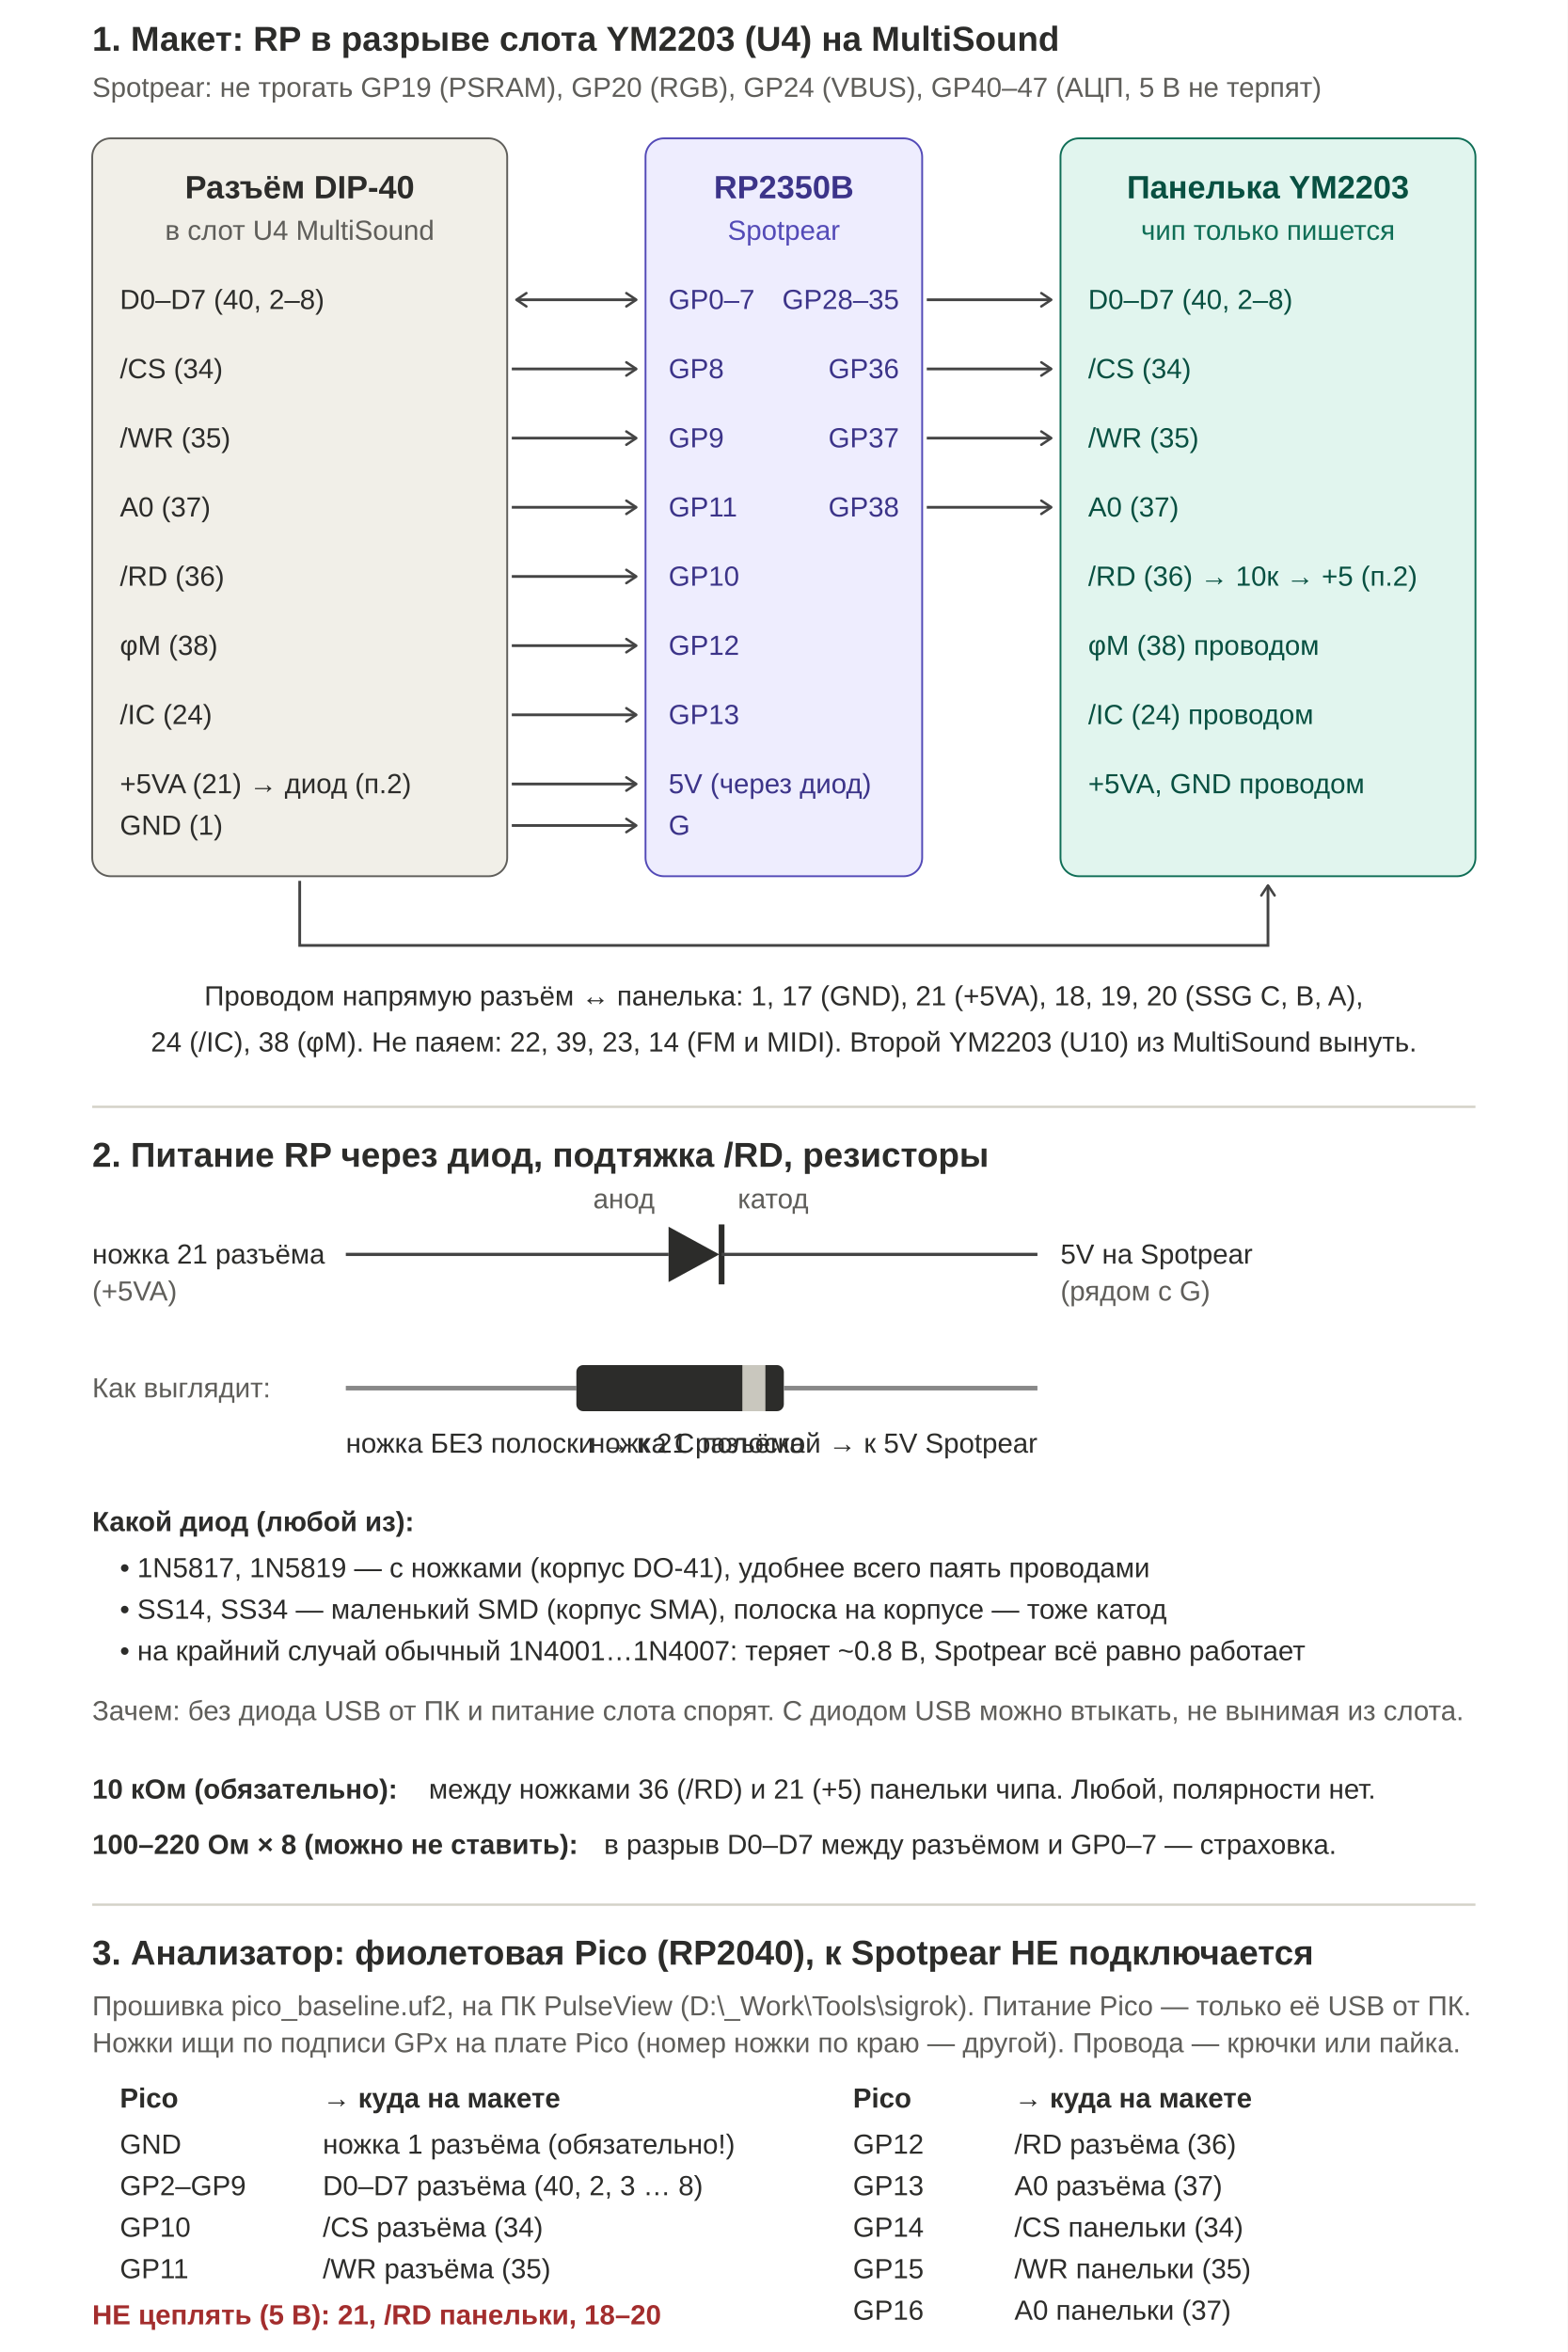
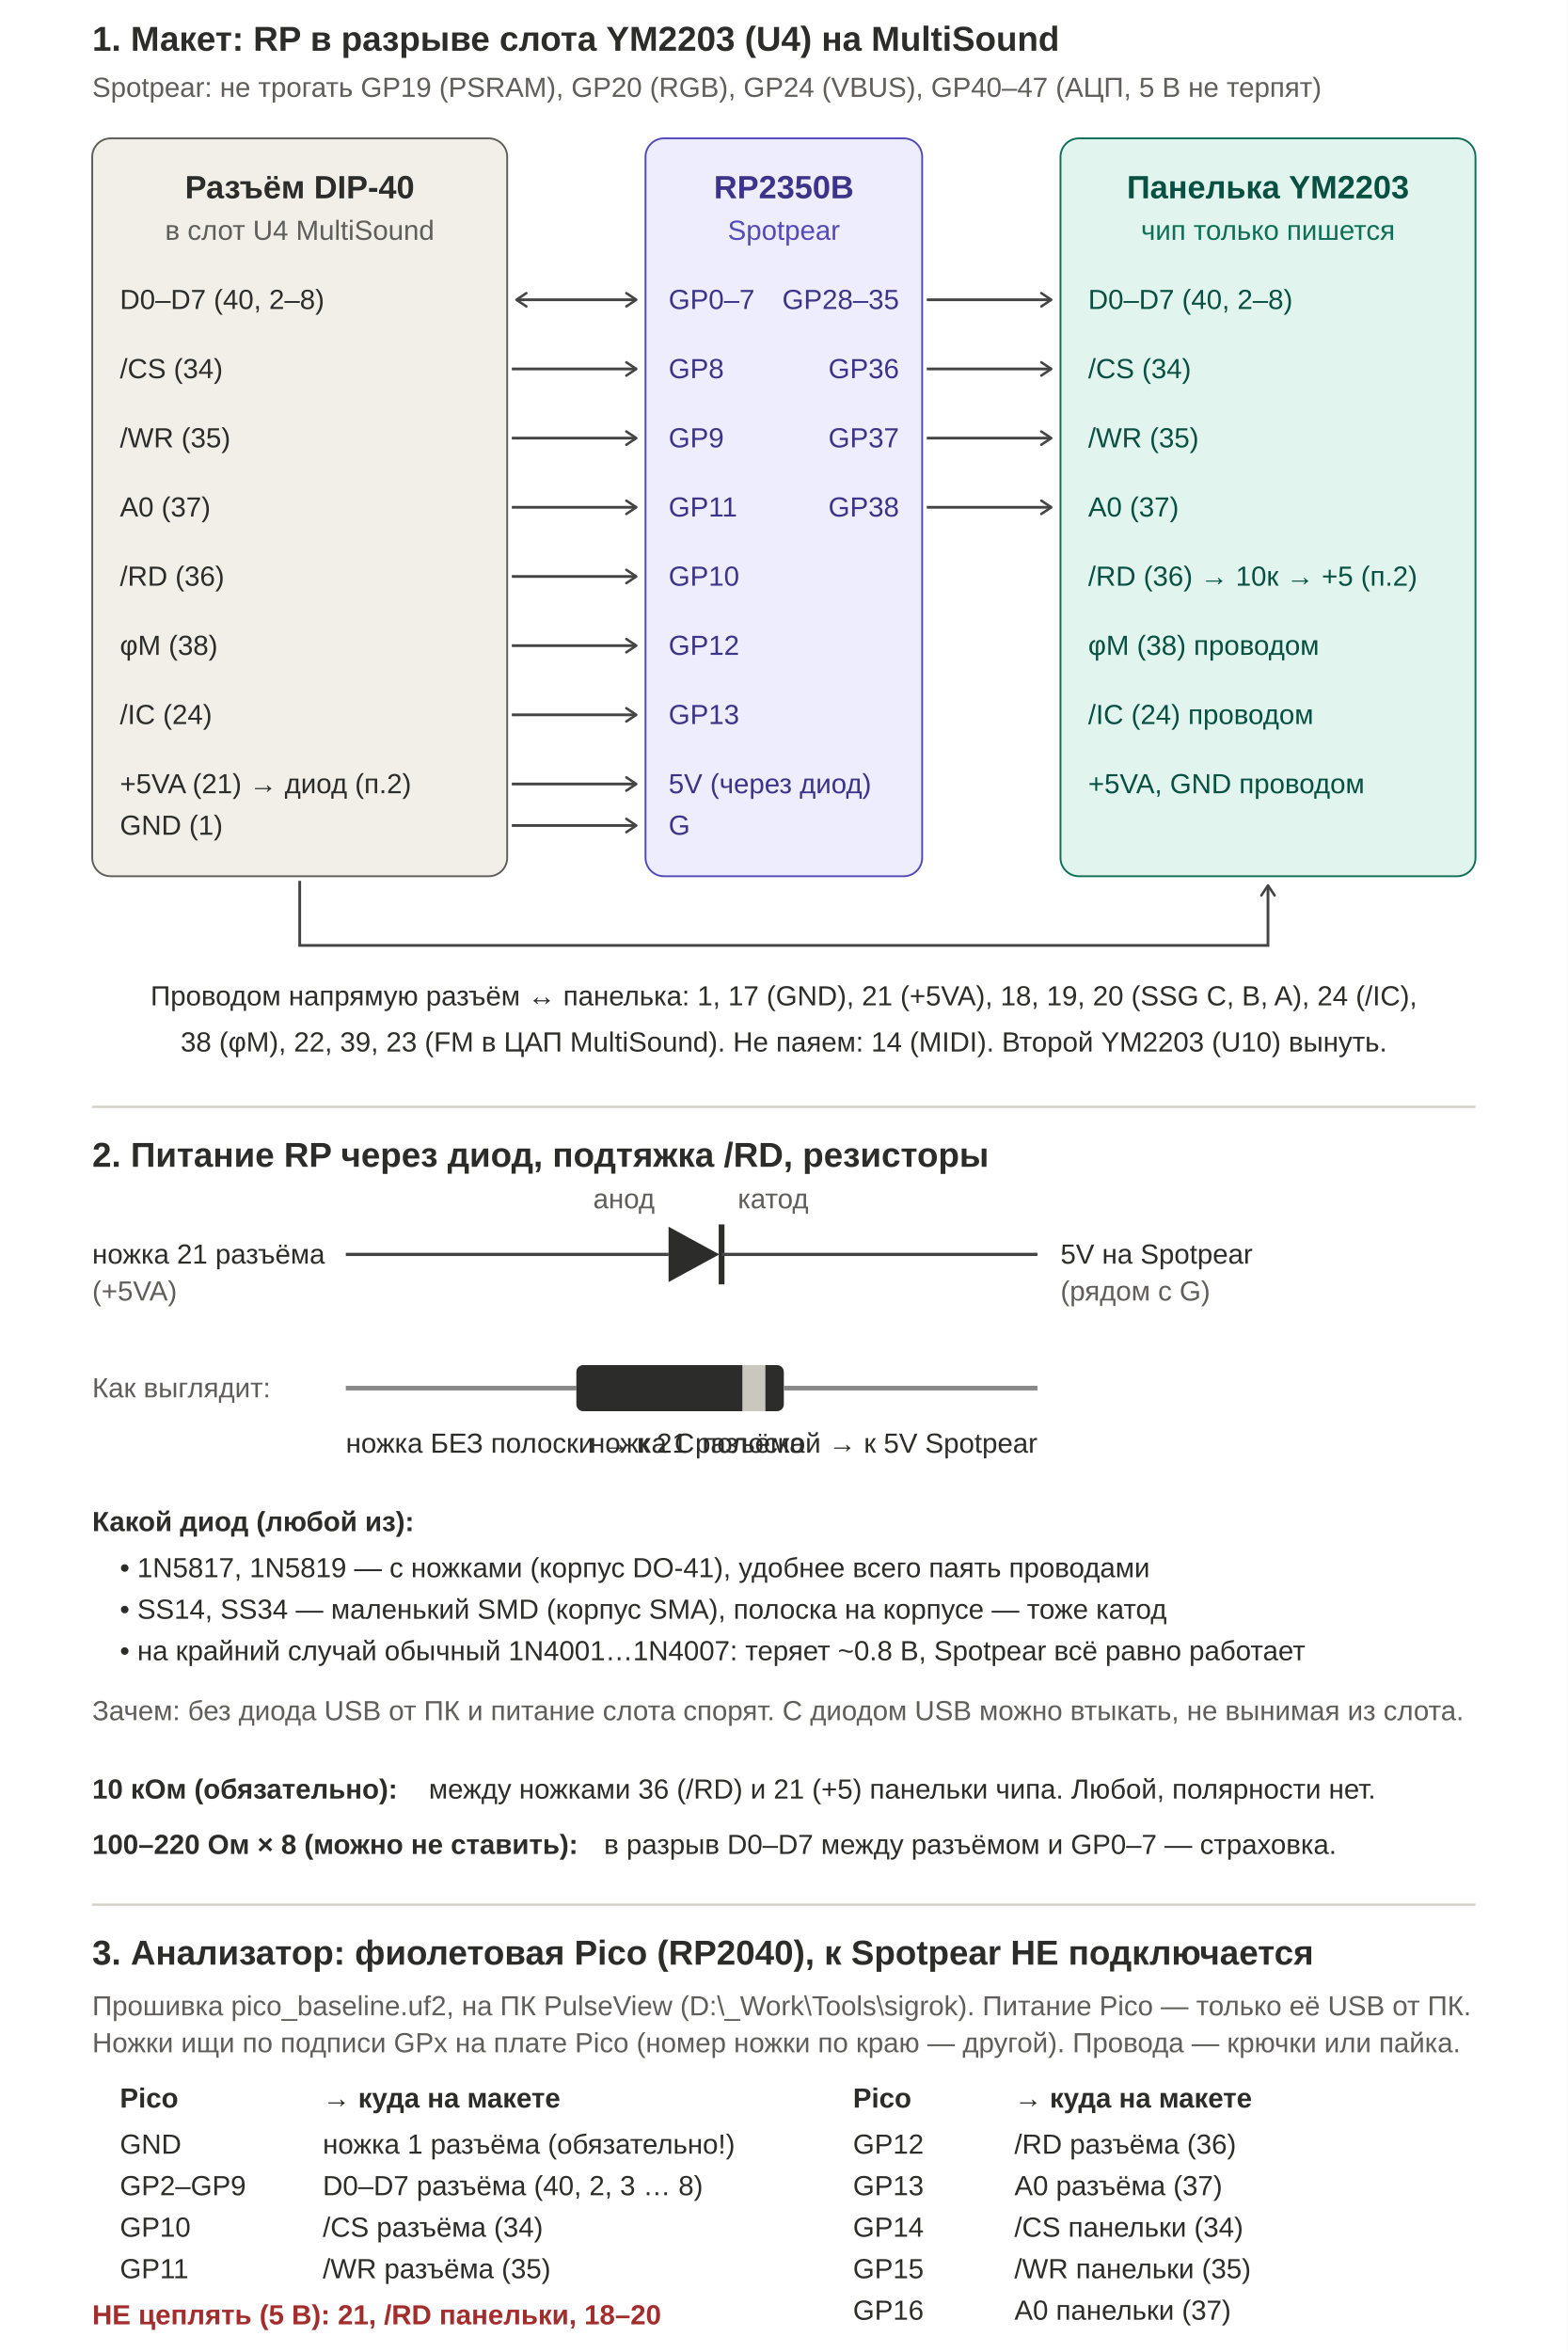
<svg xmlns="http://www.w3.org/2000/svg" width="1020" height="1530" viewBox="0 0 680 1020" font-family="Segoe UI, Arial, sans-serif">
  <defs>
    <marker id="a" viewBox="0 0 10 10" refX="8" refY="5" markerWidth="6" markerHeight="6" orient="auto-start-reverse">
      <path d="M2 1L8 5L2 9" fill="none" stroke="#444" stroke-width="1.5" stroke-linecap="round" stroke-linejoin="round" />
    </marker>
  </defs>
  <rect width="680" height="1020" fill="#ffffff" />
  <text x="40" y="22" font-size="15" font-weight="600" fill="#2C2C2A">1. Макет: RP в разрыве слота YM2203 (U4) на MultiSound</text>
  <text x="40" y="42" font-size="12" fill="#5F5E5A">Spotpear: не трогать GP19 (PSRAM), GP20 (RGB), GP24 (VBUS), GP40–47 (АЦП, 5 В не терпят)</text>
  <g font-size="12" fill="#2C2C2A">
    <rect x="40" y="60" width="180" height="320" rx="8" fill="#F1EFE8" stroke="#5F5E5A" stroke-width="0.8" />
    <text x="130" y="86" text-anchor="middle" font-size="14" font-weight="600">Разъём DIP-40</text>
    <text x="130" y="104" text-anchor="middle" fill="#5F5E5A">в слот U4 MultiSound</text>
    <text x="52" y="134">D0–D7 (40, 2–8)</text>
    <text x="52" y="164">/CS (34)</text>
    <text x="52" y="194">/WR (35)</text>
    <text x="52" y="224">A0 (37)</text>
    <text x="52" y="254">/RD (36)</text>
    <text x="52" y="284">φM (38)</text>
    <text x="52" y="314">/IC (24)</text>
    <text x="52" y="344">+5VA (21) → диод (п.2)</text>
    <text x="52" y="362">GND (1)</text>
    <rect x="280" y="60" width="120" height="320" rx="8" fill="#EEEDFE" stroke="#534AB7" stroke-width="0.8" />
    <text x="340" y="86" text-anchor="middle" font-size="14" font-weight="600" fill="#3C3489">RP2350B</text>
    <text x="340" y="104" text-anchor="middle" fill="#534AB7">Spotpear</text>
    <g fill="#3C3489">
      <text x="290" y="134">GP0–7</text>
      <text x="390" y="134" text-anchor="end">GP28–35</text>
      <text x="290" y="164">GP8</text>
      <text x="390" y="164" text-anchor="end">GP36</text>
      <text x="290" y="194">GP9</text>
      <text x="390" y="194" text-anchor="end">GP37</text>
      <text x="290" y="224">GP11</text>
      <text x="390" y="224" text-anchor="end">GP38</text>
      <text x="290" y="254">GP10</text>
      <text x="290" y="284">GP12</text>
      <text x="290" y="314">GP13</text>
      <text x="290" y="344">5V (через диод)</text>
      <text x="290" y="362">G</text>
    </g>
    <rect x="460" y="60" width="180" height="320" rx="8" fill="#E1F5EE" stroke="#0F6E56" stroke-width="0.8" />
    <text x="550" y="86" text-anchor="middle" font-size="14" font-weight="600" fill="#085041">Панелька YM2203</text>
    <text x="550" y="104" text-anchor="middle" fill="#0F6E56">чип только пишется</text>
    <g fill="#085041">
      <text x="472" y="134">D0–D7 (40, 2–8)</text>
      <text x="472" y="164">/CS (34)</text>
      <text x="472" y="194">/WR (35)</text>
      <text x="472" y="224">A0 (37)</text>
      <text x="472" y="254">/RD (36) → 10к → +5 (п.2)</text>
      <text x="472" y="284">φM (38) проводом</text>
      <text x="472" y="314">/IC (24) проводом</text>
      <text x="472" y="344">+5VA, GND проводом</text>
    </g>
  </g>
  <g stroke="#444" stroke-width="1.2" fill="none">
    <line x1="224" y1="130" x2="276" y2="130" marker-start="url(#a)" marker-end="url(#a)" />
    <line x1="222" y1="160" x2="276" y2="160" marker-end="url(#a)" />
    <line x1="222" y1="190" x2="276" y2="190" marker-end="url(#a)" />
    <line x1="222" y1="220" x2="276" y2="220" marker-end="url(#a)" />
    <line x1="222" y1="250" x2="276" y2="250" marker-end="url(#a)" />
    <line x1="222" y1="280" x2="276" y2="280" marker-end="url(#a)" />
    <line x1="222" y1="310" x2="276" y2="310" marker-end="url(#a)" />
    <line x1="222" y1="340" x2="276" y2="340" marker-end="url(#a)" />
    <line x1="222" y1="358" x2="276" y2="358" marker-end="url(#a)" />
    <line x1="402" y1="130" x2="456" y2="130" marker-end="url(#a)" />
    <line x1="402" y1="160" x2="456" y2="160" marker-end="url(#a)" />
    <line x1="402" y1="190" x2="456" y2="190" marker-end="url(#a)" />
    <line x1="402" y1="220" x2="456" y2="220" marker-end="url(#a)" />
    <path d="M130 382 L130 410 L550 410 L550 384" marker-end="url(#a)" />
  </g>
  <g font-size="12" fill="#2C2C2A" text-anchor="middle">
-     <text x="340" y="436">Проводом напрямую разъём ↔ панелька: 1, 17 (GND), 21 (+5VA), 18, 19, 20 (SSG C, B, A),</text>
-     <text x="340" y="456">24 (/IC), 38 (φM). Не паяем: 22, 39, 23, 14 (FM и MIDI). Второй YM2203 (U10) из MultiSound вынуть.</text>
+     <text x="340" y="436">Проводом напрямую разъём ↔ панелька: 1, 17 (GND), 21 (+5VA), 18, 19, 20 (SSG C, B, A), 24 (/IC),</text>
+     <text x="340" y="456">38 (φM), 22, 39, 23 (FM в ЦАП MultiSound). Не паяем: 14 (MIDI). Второй YM2203 (U10) вынуть.</text>
  </g>
  <line x1="40" y1="480" x2="640" y2="480" stroke="#D3D1C7" stroke-width="1" />
  <text x="40" y="506" font-size="15" font-weight="600" fill="#2C2C2A">2. Питание RP через диод, подтяжка /RD, резисторы</text>
  <g font-size="12" fill="#2C2C2A">
    <text x="40" y="548">ножка 21 разъёма</text>
    <text x="40" y="564" fill="#5F5E5A">(+5VA)</text>
    <line x1="150" y1="544" x2="290" y2="544" stroke="#444" stroke-width="1.4" />
    <path d="M290 532 L290 556 L312 544 Z" fill="#2C2C2A" />
    <line x1="313" y1="531" x2="313" y2="557" stroke="#2C2C2A" stroke-width="2.5" />
    <line x1="313" y1="544" x2="450" y2="544" stroke="#444" stroke-width="1.4" />
    <text x="460" y="548">5V на Spotpear</text>
    <text x="460" y="564" fill="#5F5E5A">(рядом с G)</text>
    <text x="284" y="524" text-anchor="end" fill="#5F5E5A">анод</text>
    <text x="320" y="524" fill="#5F5E5A">катод</text>
    <text x="40" y="606" fill="#5F5E5A">Как выглядит:</text>
    <line x1="150" y1="602" x2="250" y2="602" stroke="#888" stroke-width="2" />
    <rect x="250" y="592" width="90" height="20" rx="3" fill="#2C2C2A" />
    <rect x="322" y="592" width="10" height="20" fill="#C9C7BE" />
    <line x1="340" y1="602" x2="450" y2="602" stroke="#888" stroke-width="2" />
    <text x="150" y="630">ножка БЕЗ полоски → к 21 разъёма</text>
    <text x="450" y="630" text-anchor="end">ножка С полоской → к 5V Spotpear</text>
    <text x="40" y="664" font-weight="600">Какой диод (любой из):</text>
    <text x="52" y="684">• 1N5817, 1N5819 — с ножками (корпус DO-41), удобнее всего паять проводами</text>
    <text x="52" y="702">• SS14, SS34 — маленький SMD (корпус SMA), полоска на корпусе — тоже катод</text>
    <text x="52" y="720">• на крайний случай обычный 1N4001…1N4007: теряет ~0.8 В, Spotpear всё равно работает</text>
    <text x="40" y="746" fill="#5F5E5A">Зачем: без диода USB от ПК и питание слота спорят. С диодом USB можно втыкать, не вынимая из слота.</text>
    <text x="40" y="780" font-weight="600">10 кОм (обязательно):</text>
    <text x="186" y="780">между ножками 36 (/RD) и 21 (+5) панельки чипа. Любой, полярности нет.</text>
    <text x="40" y="804" font-weight="600">100–220 Ом × 8 (можно не ставить):</text>
    <text x="262" y="804">в разрыв D0–D7 между разъёмом и GP0–7 — страховка.</text>
  </g>
  <line x1="40" y1="826" x2="640" y2="826" stroke="#D3D1C7" stroke-width="1" />
  <text x="40" y="852" font-size="15" font-weight="600" fill="#2C2C2A">3. Анализатор: фиолетовая Pico (RP2040), к Spotpear НЕ подключается</text>
  <g font-size="12" fill="#2C2C2A">
    <text x="40" y="874" fill="#5F5E5A">Прошивка pico_baseline.uf2, на ПК PulseView (D:\_Work\Tools\sigrok). Питание Pico — только её USB от ПК.</text>
    <text x="40" y="890" fill="#5F5E5A">Ножки ищи по подписи GPx на плате Pico (номер ножки по краю — другой). Провода — крючки или пайка.</text>
    <g font-weight="600">
      <text x="52" y="914">Pico</text>
      <text x="140" y="914">→ куда на макете</text>
      <text x="370" y="914">Pico</text>
      <text x="440" y="914">→ куда на макете</text>
    </g>
    <text x="52" y="934">GND</text>
    <text x="140" y="934">ножка 1 разъёма (обязательно!)</text>
    <text x="52" y="952">GP2–GP9</text>
    <text x="140" y="952">D0–D7 разъёма (40, 2, 3 … 8)</text>
    <text x="52" y="970">GP10</text>
    <text x="140" y="970">/CS разъёма (34)</text>
    <text x="52" y="988">GP11</text>
    <text x="140" y="988">/WR разъёма (35)</text>
    <text x="370" y="934">GP12</text>
    <text x="440" y="934">/RD разъёма (36)</text>
    <text x="370" y="952">GP13</text>
    <text x="440" y="952">A0 разъёма (37)</text>
    <text x="370" y="970">GP14</text>
    <text x="440" y="970">/CS панельки (34)</text>
    <text x="370" y="988">GP15</text>
    <text x="440" y="988">/WR панельки (35)</text>
    <text x="370" y="1006">GP16</text>
    <text x="440" y="1006">A0 панельки (37)</text>
    <text x="40" y="1008" fill="#A32D2D" font-weight="600">НЕ цеплять (5 В): 21, /RD панельки, 18–20</text>
  </g>
</svg>
